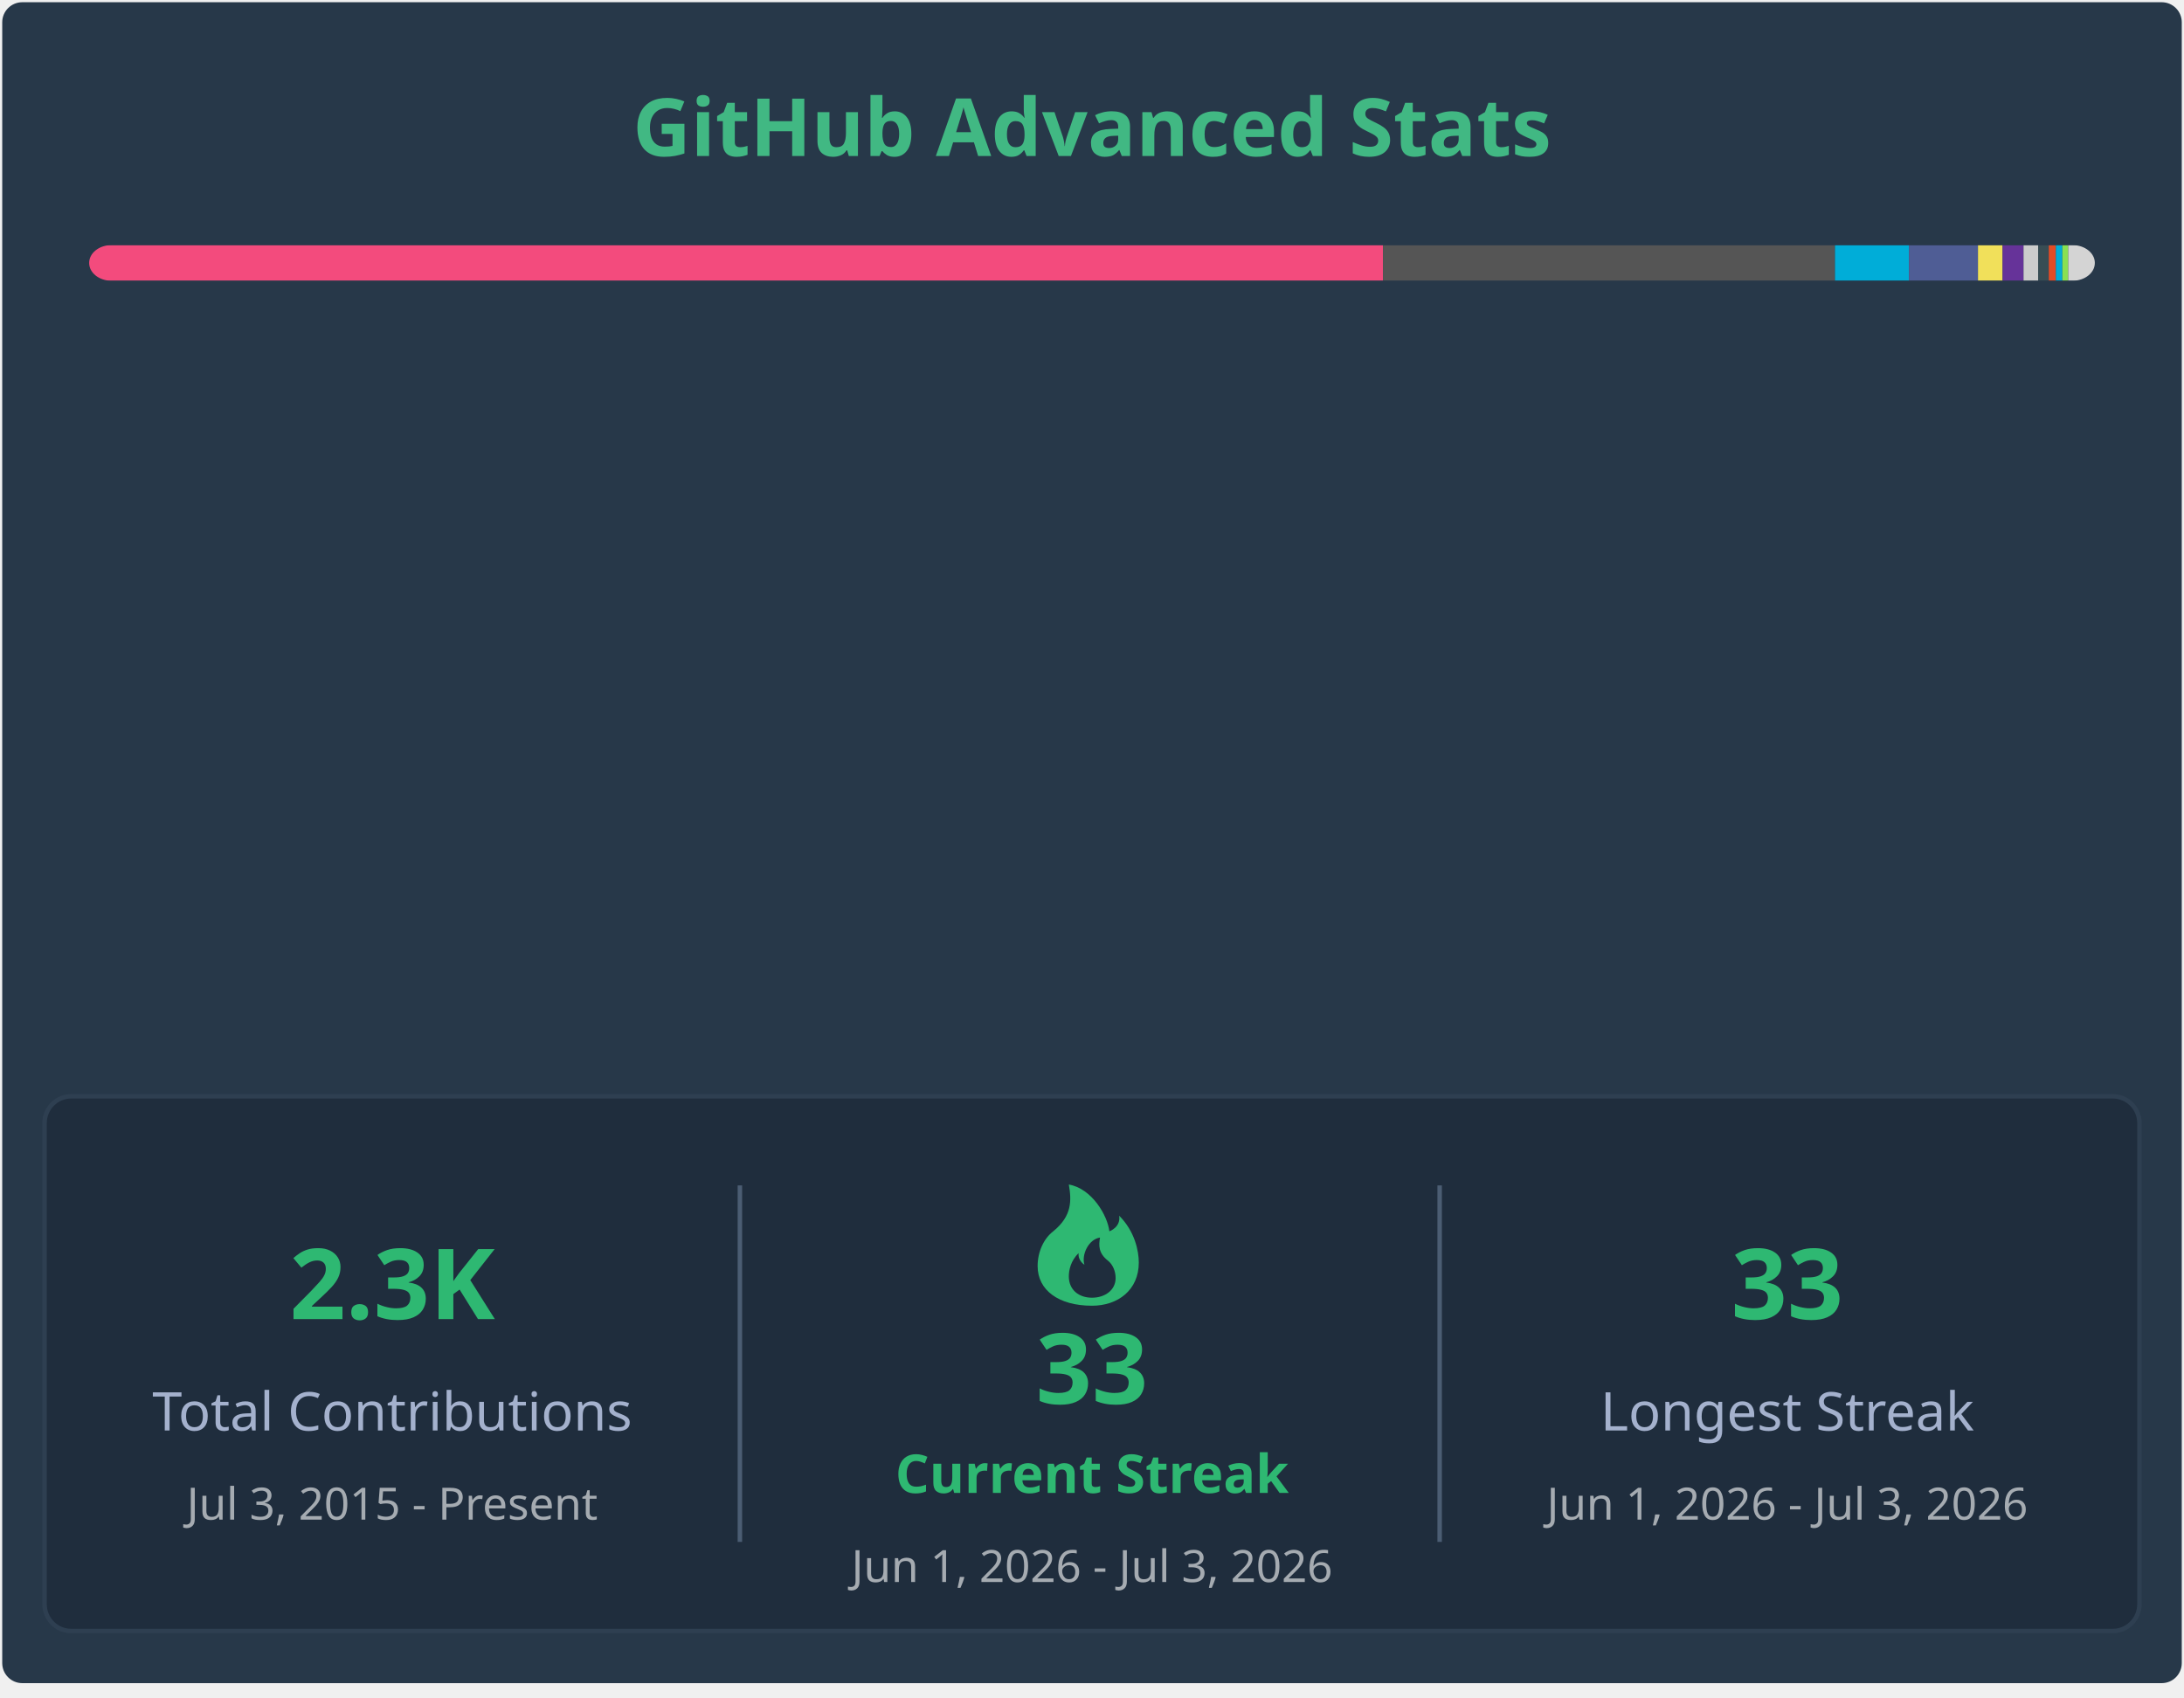
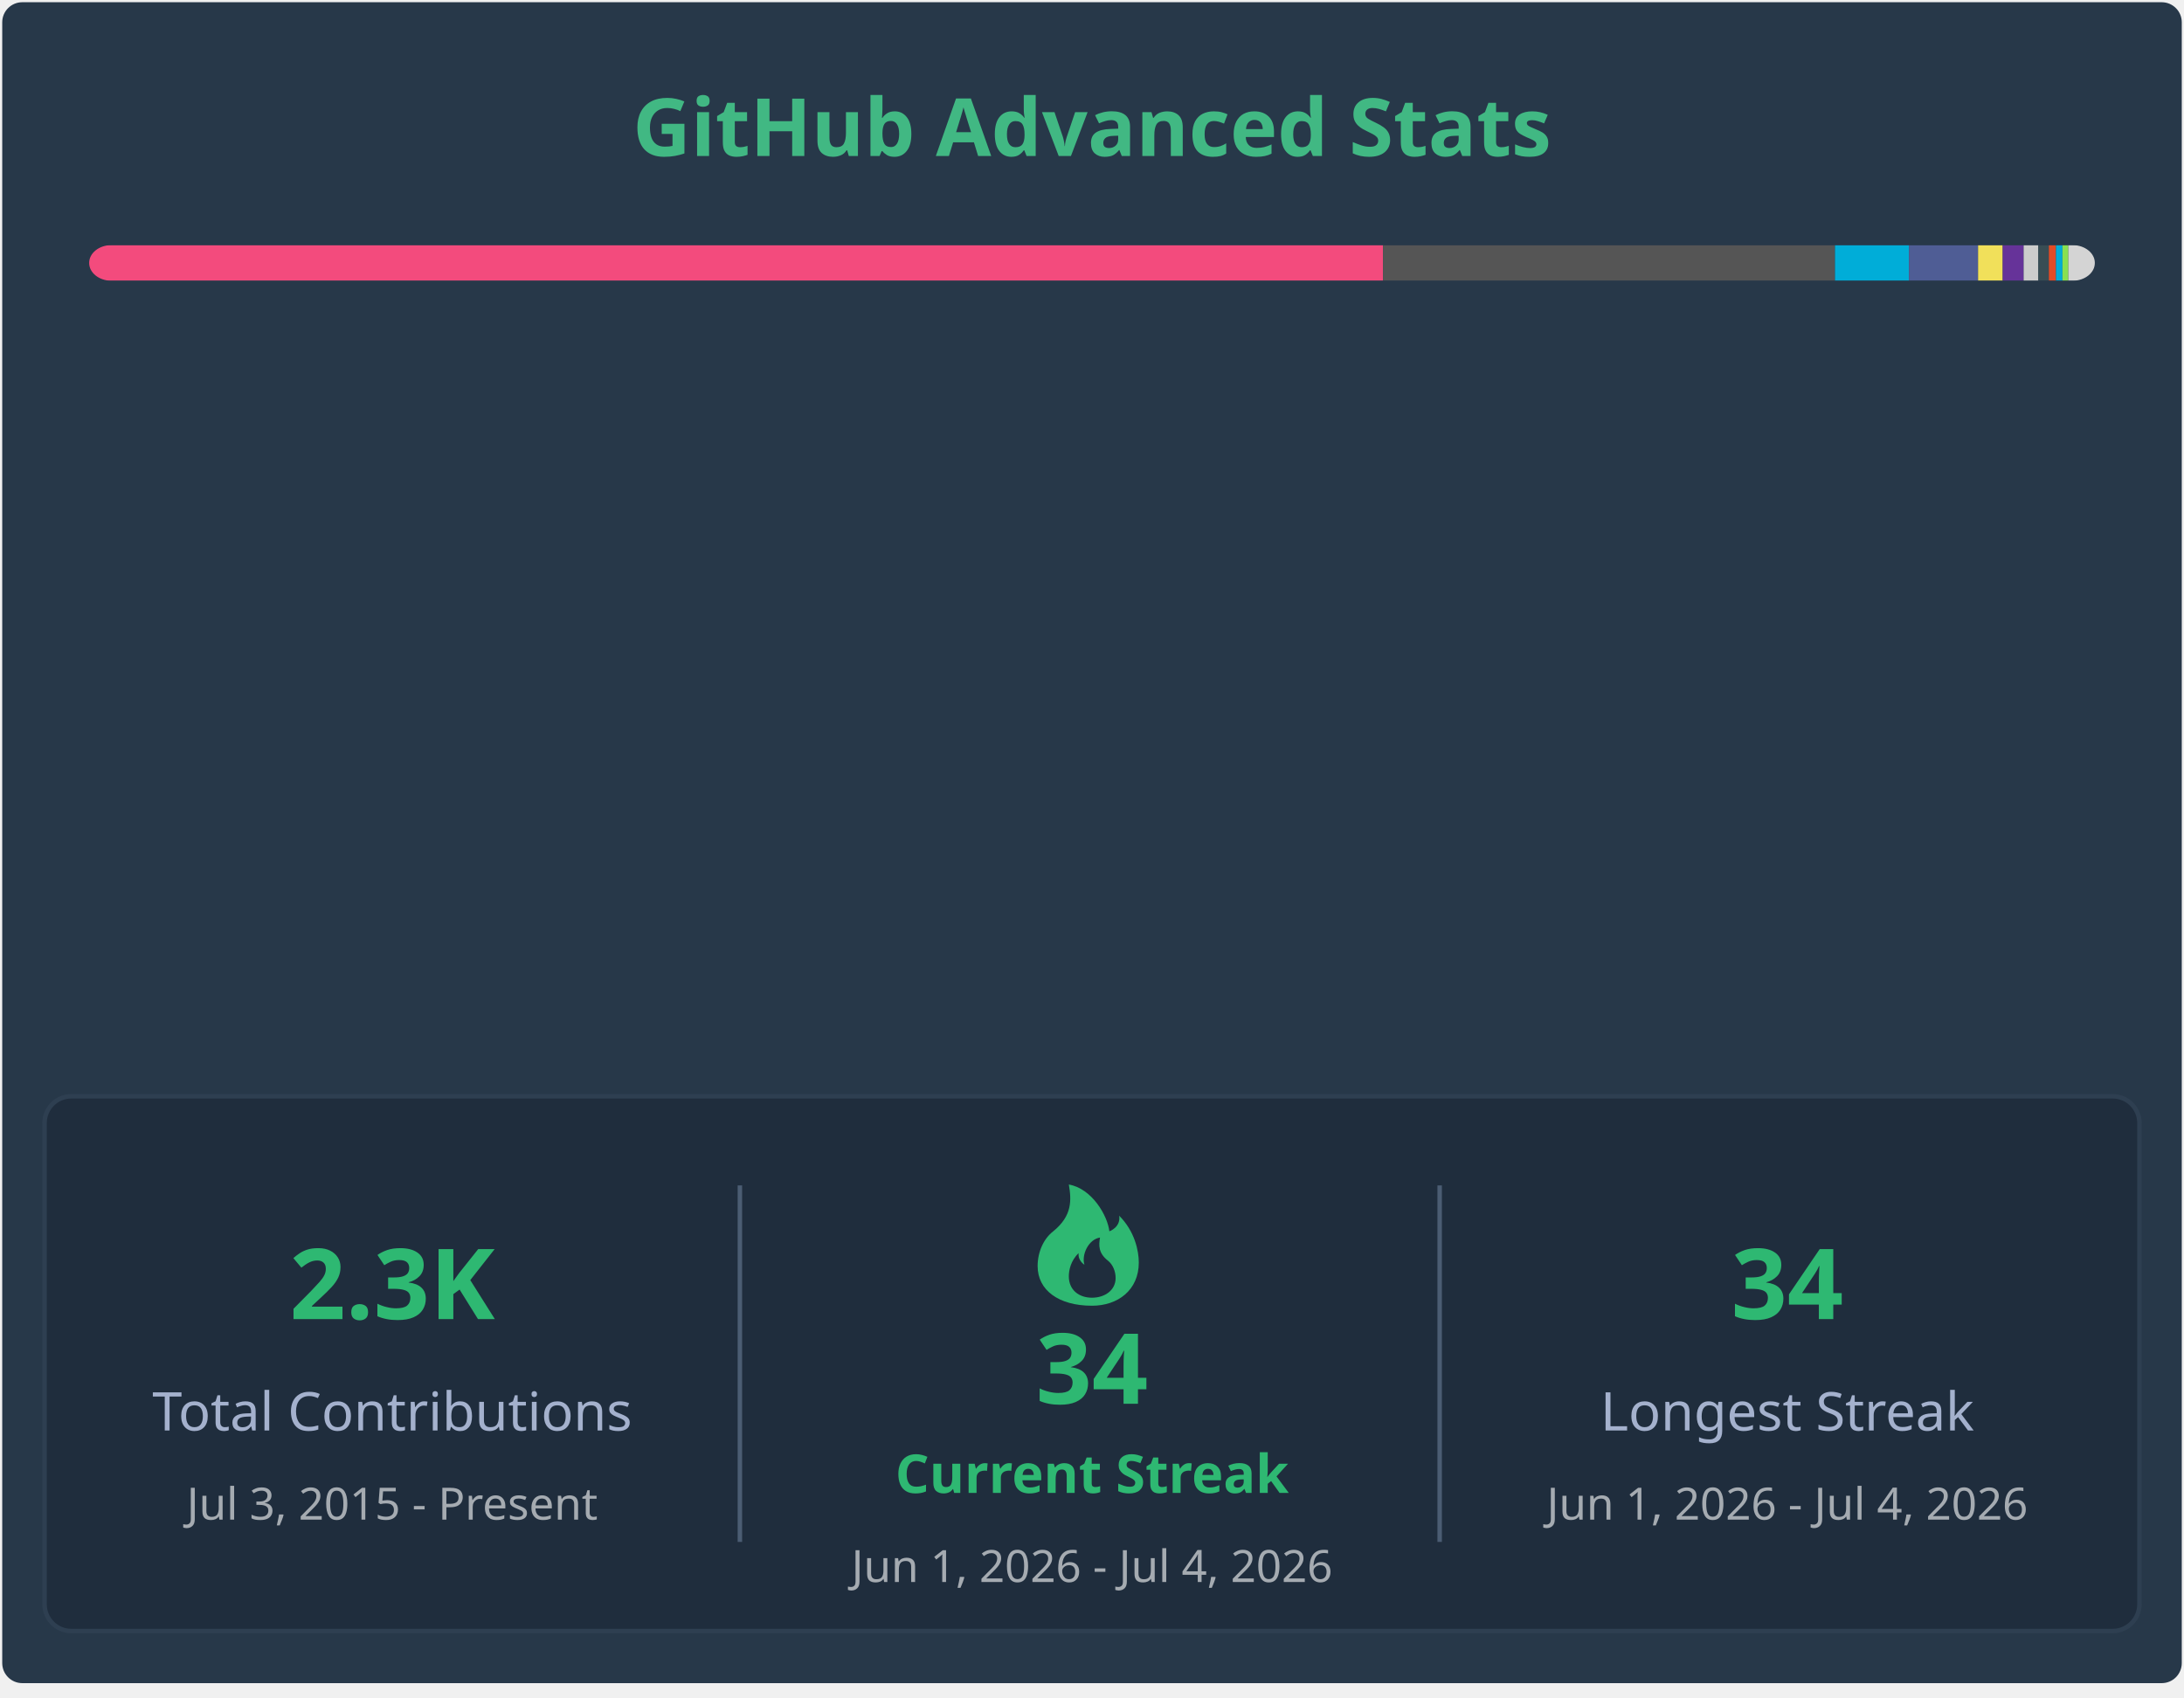
<svg xmlns="http://www.w3.org/2000/svg" width="490" height="381" viewBox="0 0 490 381" fill="none" role="img" aria-labelledby="descId">
  <style>
        .header {
            font: 600 18px 'Segoe UI', Ubuntu, Sans-Serif;
            fill: #41b883;
            animation: fadeInAnimation 0.8s ease-in-out forwards;
        }
        .stat-label {
            font: 600 12px 'Segoe UI', Ubuntu, Sans-Serif;
            fill: #fffefe;
        }
        .stat-value {
            font: 700 12px 'Segoe UI', Ubuntu, Sans-Serif;
            fill: #41b883;
        }
        .lang-name {
            font: 400 11px "Segoe UI", Ubuntu, Sans-Serif;
            fill: #fffefe;
        }
        .stagger {
            opacity: 0;
            animation: fadeInAnimation 0.3s ease-in-out forwards;
        }
        @keyframes fadeInAnimation {
            from { opacity: 0; }
            to { opacity: 1; }
        }
    </style>
  <rect x="0.5" y="0.5" rx="4.5" height="99%" stroke="#e4e2e2" width="489" fill="#273849" stroke-opacity="0" />
  <g transform="translate(245, 35)">
    <text x="0" y="0" class="header" text-anchor="middle">GitHub Advanced Stats</text>
  </g>
  <g transform="translate(20, 55)">
    <mask id="rect-mask">
      <rect x="0" y="0" width="450" height="8" fill="white" rx="5" />
    </mask>
    <rect mask="url(#rect-mask)" x="0" y="0" width="290.291" height="8" fill="#f34b7d" />
    <rect mask="url(#rect-mask)" x="290.291" y="0" width="101.409" height="8" fill="#555555" />
    <rect mask="url(#rect-mask)" x="391.701" y="0" width="16.577" height="8" fill="#00ADD8" />
-     <rect mask="url(#rect-mask)" x="408.278" y="0" width="15.502" height="8" fill="#4F5D95" />
-     <rect mask="url(#rect-mask)" x="423.78" y="0" width="5.525" height="8" fill="#f1e05a" />
-     <rect mask="url(#rect-mask)" x="429.305" y="0" width="4.698" height="8" fill="#663399" />
-     <rect mask="url(#rect-mask)" x="434.003" y="0" width="3.287" height="8" fill="#cccccc" />
-     <rect mask="url(#rect-mask)" x="437.29" y="0" width="2.37" height="8" fill="#384d54" />
-     <rect mask="url(#rect-mask)" x="439.661" y="0" width="1.596" height="8" fill="#e34c26" />
-     <rect mask="url(#rect-mask)" x="441.257" y="0" width="1.453" height="8" fill="#00ADD8" />
-     <rect mask="url(#rect-mask)" x="442.71" y="0" width="1.322" height="8" fill="#89e051" />
-     <rect mask="url(#rect-mask)" x="444.032" y="0" width="5.968" height="8" fill="#d4d4d4" />
+     <rect mask="url(#rect-mask)" x="408.278" y="0" width="15.524" height="8" fill="#4F5D95" />
+     <rect mask="url(#rect-mask)" x="423.801" y="0" width="5.525" height="8" fill="#f1e05a" />
+     <rect mask="url(#rect-mask)" x="429.326" y="0" width="4.698" height="8" fill="#663399" />
+     <rect mask="url(#rect-mask)" x="434.025" y="0" width="3.287" height="8" fill="#cccccc" />
+     <rect mask="url(#rect-mask)" x="437.312" y="0" width="2.37" height="8" fill="#384d54" />
+     <rect mask="url(#rect-mask)" x="439.683" y="0" width="1.596" height="8" fill="#e34c26" />
+     <rect mask="url(#rect-mask)" x="441.279" y="0" width="1.453" height="8" fill="#00ADD8" />
+     <rect mask="url(#rect-mask)" x="442.732" y="0" width="1.322" height="8" fill="#89e051" />
+     <rect mask="url(#rect-mask)" x="444.054" y="0" width="5.946" height="8" fill="#d4d4d4" />
    <g transform="translate(5, 25)">
      <g transform="translate(0, 0)">
        <g transform="translate(0, 0)">
          <g transform="translate(0, 0)" class="stagger" style="animation-delay: 450ms">
            <circle cx="5" cy="6" r="5" fill="#f34b7d" />
            <text x="15" y="10" class="lang-name">C++ 64.51%</text>
          </g>
          <g transform="translate(0, 25)" class="stagger" style="animation-delay: 550ms">
            <circle cx="5" cy="6" r="5" fill="#555555" />
            <text x="15" y="10" class="lang-name">C 22.54%</text>
          </g>
          <g transform="translate(0, 50)" class="stagger" style="animation-delay: 650ms">
            <circle cx="5" cy="6" r="5" fill="#00ADD8" />
            <text x="15" y="10" class="lang-name">Go 3.68%</text>
          </g>
          <g transform="translate(0, 75)" class="stagger" style="animation-delay: 750ms">
            <circle cx="5" cy="6" r="5" fill="#4F5D95" />
-             <text x="15" y="10" class="lang-name">PHP 3.44%</text>
+             <text x="15" y="10" class="lang-name">PHP 3.45%</text>
          </g>
          <g transform="translate(0, 100)" class="stagger" style="animation-delay: 850ms">
            <circle cx="5" cy="6" r="5" fill="#f1e05a" />
            <text x="15" y="10" class="lang-name">JavaScript 1.23%</text>
          </g>
          <g transform="translate(0, 125)" class="stagger" style="animation-delay: 950ms">
            <circle cx="5" cy="6" r="5" fill="#663399" />
            <text x="15" y="10" class="lang-name">CSS 1.04%</text>
          </g>
        </g>
        <g transform="translate(130, 0)">
          <g transform="translate(0, 0)" class="stagger" style="animation-delay: 450ms">
            <circle cx="5" cy="6" r="5" fill="#cccccc" />
            <text x="15" y="10" class="lang-name">Gettext Catalog 0.73%</text>
          </g>
          <g transform="translate(0, 25)" class="stagger" style="animation-delay: 550ms">
            <circle cx="5" cy="6" r="5" fill="#384d54" />
            <text x="15" y="10" class="lang-name">Dockerfile 0.53%</text>
          </g>
          <g transform="translate(0, 50)" class="stagger" style="animation-delay: 650ms">
            <circle cx="5" cy="6" r="5" fill="#e34c26" />
            <text x="15" y="10" class="lang-name">HTML 0.35%</text>
          </g>
          <g transform="translate(0, 75)" class="stagger" style="animation-delay: 750ms">
            <circle cx="5" cy="6" r="5" fill="#00ADD8" />
            <text x="15" y="10" class="lang-name">Go Template 0.32%</text>
          </g>
          <g transform="translate(0, 100)" class="stagger" style="animation-delay: 850ms">
            <circle cx="5" cy="6" r="5" fill="#89e051" />
            <text x="15" y="10" class="lang-name">Shell 0.29%</text>
          </g>
          <g transform="translate(0, 125)" class="stagger" style="animation-delay: 950ms">
            <circle cx="5" cy="6" r="5" fill="#d4d4d4" />
-             <text x="15" y="10" class="lang-name">Others 1.33%</text>
+             <text x="15" y="10" class="lang-name">Others 1.32%</text>
          </g>
        </g>
      </g>
      <g transform="translate(295, 2)">
        <g transform="translate(0, 2)" class="stagger" style="animation-delay: 0ms">
          <text x="0" y="10" class="stat-label">Total Commits:</text>
          <text x="115" y="10" class="stat-value">1.1K</text>
        </g>
        <g transform="translate(0, 24)" class="stagger" style="animation-delay: 100ms">
          <text x="0" y="10" class="stat-label">Merged PRs:</text>
          <text x="115" y="10" class="stat-value">139</text>
        </g>
        <g transform="translate(0, 46)" class="stagger" style="animation-delay: 200ms">
          <text x="0" y="10" class="stat-label">Code Reviews:</text>
          <text x="115" y="10" class="stat-value">3</text>
        </g>
        <g transform="translate(0, 68)" class="stagger" style="animation-delay: 300ms">
          <text x="0" y="10" class="stat-label">Total Issues:</text>
          <text x="115" y="10" class="stat-value">109</text>
        </g>
        <g transform="translate(0, 90)" class="stagger" style="animation-delay: 400ms">
          <text x="0" y="10" class="stat-label">Total Stars:</text>
          <text x="115" y="10" class="stat-value">6</text>
        </g>
        <g transform="translate(0, 112)" class="stagger" style="animation-delay: 500ms">
          <text x="0" y="10" class="stat-label">Total Repositories:</text>
          <text x="115" y="10" class="stat-value">14</text>
        </g>
        <g transform="translate(0, 134)" class="stagger" style="animation-delay: 600ms">
          <text x="0" y="10" class="stat-label">Followers:</text>
          <text x="115" y="10" class="stat-value">10</text>
        </g>
      </g>
    </g>
  </g>
  <g transform="translate(10, 246)">
    <rect width="470" height="120" rx="6" fill="#1f2d3d" stroke="#2e3f51" stroke-width="1" />
    <g transform="translate(0, 20)">
      <text x="78" y="30" fill="#2eb872" font-family="Segoe UI, Ubuntu, sans-serif" font-weight="bold" font-size="22px" text-anchor="middle">
                2.3K
            </text>
      <text x="78" y="55" fill="#a4b1cd" font-family="Segoe UI, Ubuntu, sans-serif" font-size="12px" text-anchor="middle">
                Total Contributions
            </text>
      <text x="78" y="75" fill="#ffffff" opacity="0.6" font-family="Segoe UI, Ubuntu, sans-serif" font-size="10px" text-anchor="middle">
                Jul  3, 2015 - Present
            </text>
    </g>
    <line x1="156" y1="20" x2="156" y2="100" stroke="#4b5d73" stroke-width="1" />
    <g transform="translate(156, 15)">
      <path d="M79,32 C84.8,32 89.5,28.5 89.5,22.3 C89.5,19.7 88.6,15.3 85.1,11.8 C85.5,14.4 82.9,15.3 82.9,15.3 C82.5,11.8 79,5.7 73.8,4.8 C74.4,8.3 74.6,11.8 70.3,15.3 C68.1,17 66.8,20 66.8,23.1 C66.8,28.5 71.5,32 79,32 M79,30.2 C76.1,30.2 73.8,28.5 73.8,25.4 C73.8,24.1 74.2,21.9 76,20.2 C75.8,21.9 77.3,22.8 77.3,22.8 C76.6,20.6 78.2,17.1 80.8,16.7 C80.5,18.4 80.4,20.2 82.6,21.9 C83.7,22.8 84.3,24.3 84.3,25.8 C84.3,28.5 81.9,30.2 79,30.2" fill="#2eb872" />
      <text x="79" y="54" fill="#2eb872" font-family="Segoe UI, Ubuntu, sans-serif" font-weight="bold" font-size="22px" text-anchor="middle">
-                 33
+                 34
            </text>
      <text x="79" y="74" fill="#2eb872" font-family="Segoe UI, Ubuntu, sans-serif" font-weight="bold" font-size="12px" text-anchor="middle">
                Current Streak
            </text>
      <text x="79" y="94" fill="#ffffff" opacity="0.6" font-family="Segoe UI, Ubuntu, sans-serif" font-size="10px" text-anchor="middle">
-                 Jun  1, 2026 - Jul  3, 2026
+                 Jun  1, 2026 - Jul  4, 2026
            </text>
    </g>
    <line x1="313" y1="20" x2="313" y2="100" stroke="#4b5d73" stroke-width="1" />
    <g transform="translate(313, 20)">
      <text x="78" y="30" fill="#2eb872" font-family="Segoe UI, Ubuntu, sans-serif" font-weight="bold" font-size="22px" text-anchor="middle">
-                 33
+                 34
            </text>
      <text x="78" y="55" fill="#a4b1cd" font-family="Segoe UI, Ubuntu, sans-serif" font-size="12px" text-anchor="middle">
                Longest Streak
            </text>
      <text x="78" y="75" fill="#ffffff" opacity="0.6" font-family="Segoe UI, Ubuntu, sans-serif" font-size="10px" text-anchor="middle">
-                 Jun  1, 2026 - Jul  3, 2026
+                 Jun  1, 2026 - Jul  4, 2026
            </text>
    </g>
  </g>
</svg>
